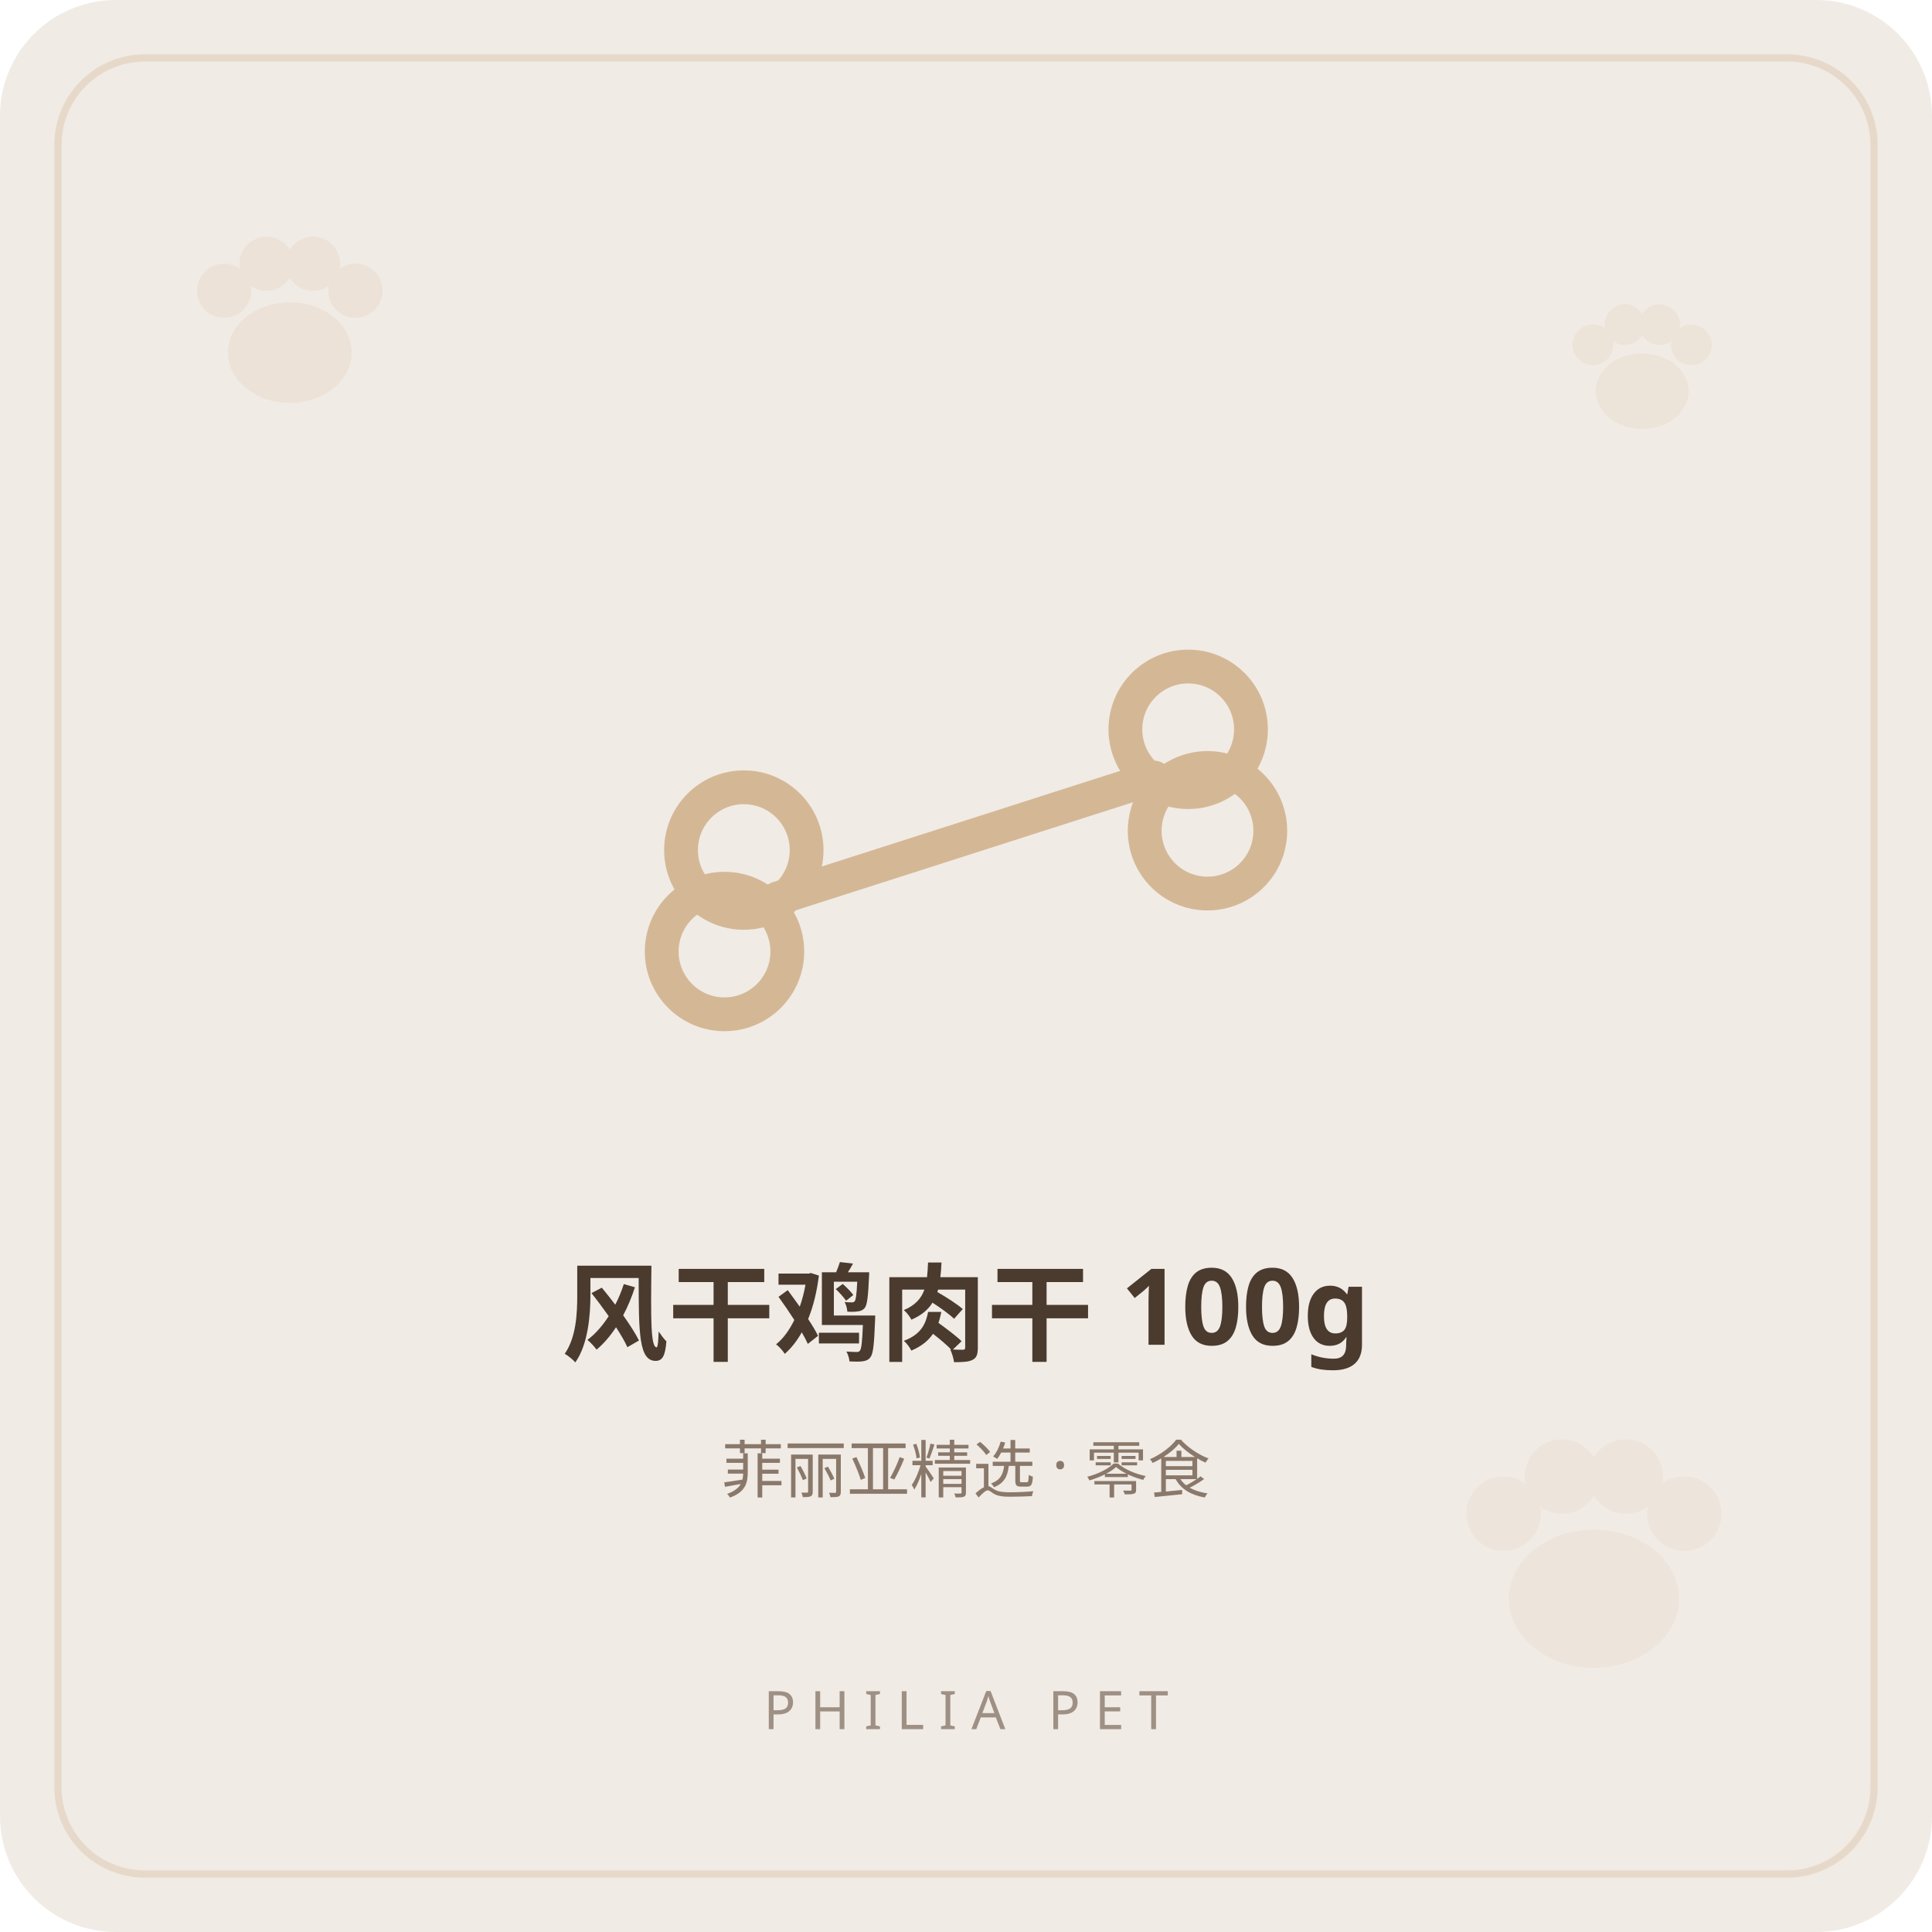
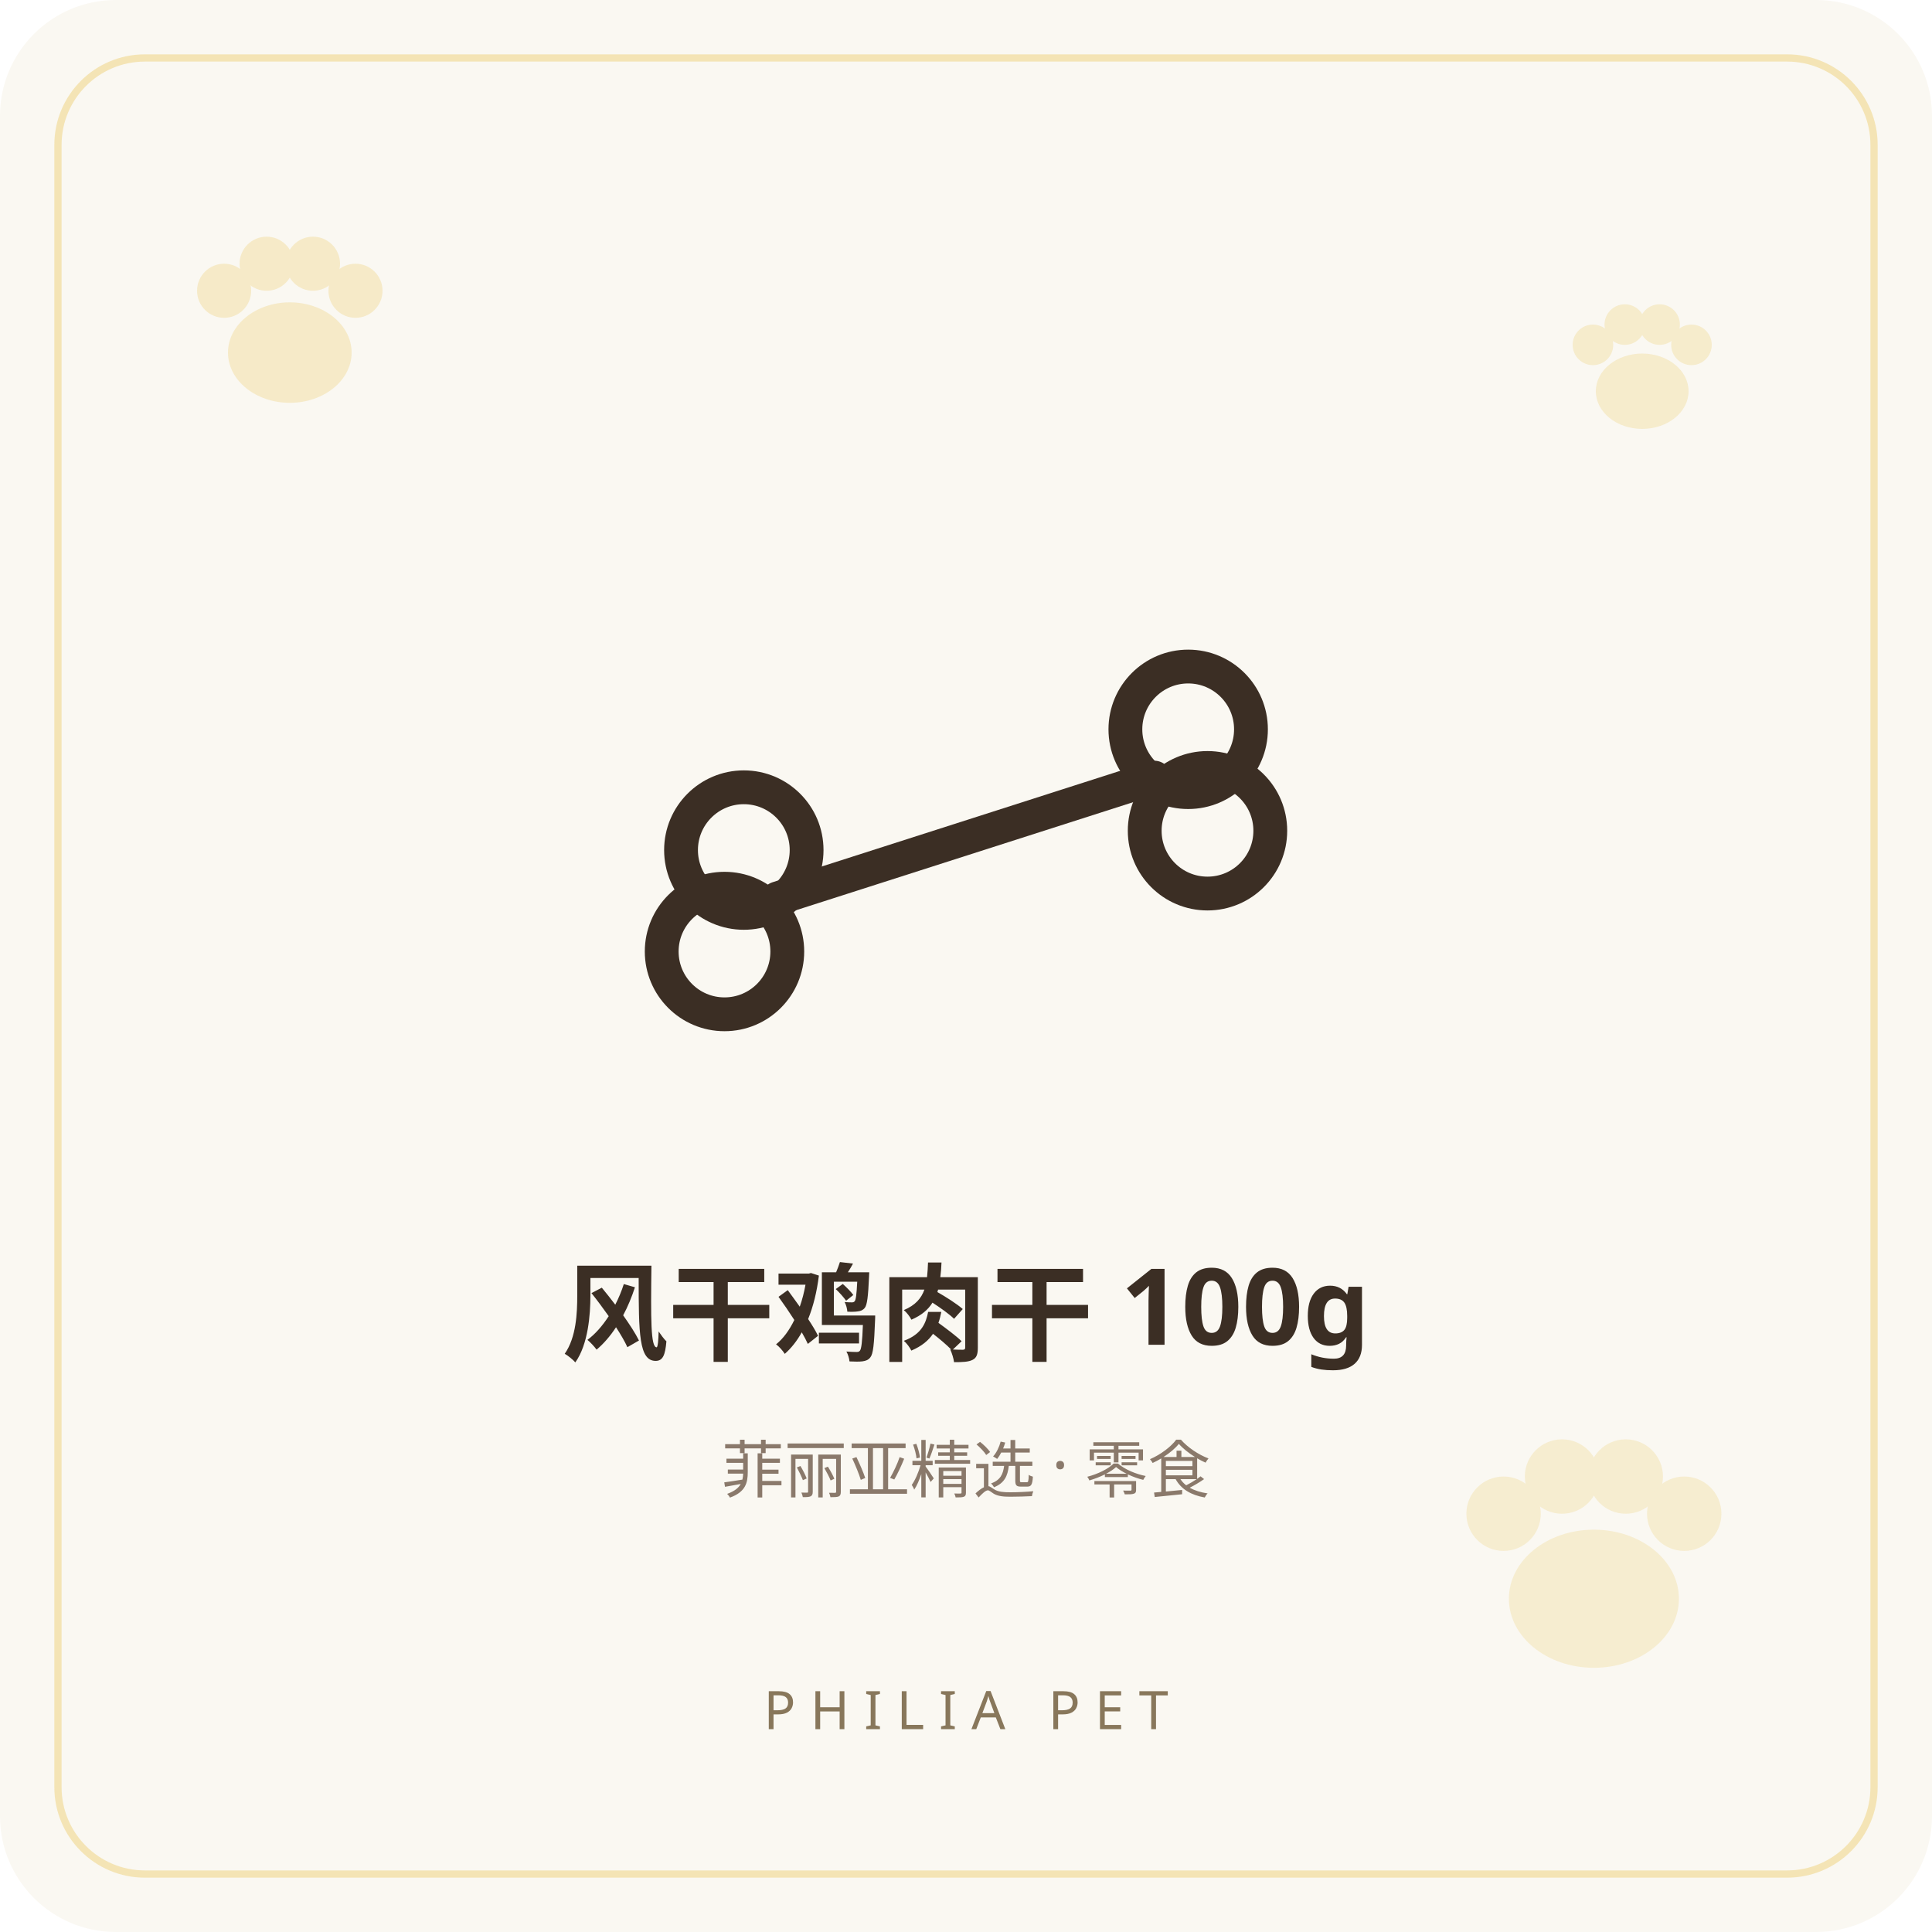
<svg xmlns="http://www.w3.org/2000/svg" width="800" height="800" viewBox="0 0 800 800">
-   <rect width="800" height="800" rx="48" fill="#F1EBE5" />
-   <rect x="24" y="24" width="752" height="752" rx="36" fill="none" stroke="#D4B896" stroke-width="3" opacity="0.35" />
-   <g transform="translate(120 130) scale(1.6)" fill="#D4B896" opacity="0.18">
+   <rect width="800" height="800" rx="48" fill="#FAF8F2" />
+   <rect x="24" y="24" width="752" height="752" rx="36" fill="none" stroke="#F2DFA6" stroke-width="3" opacity="0.8" />
+   <g transform="translate(120 130) scale(1.6)" fill="#F2DFA6" opacity="0.55">
    <ellipse cx="0" cy="10" rx="16" ry="13" />
    <circle cx="-17" cy="-6" r="7" />
    <circle cx="-6" cy="-13" r="7" />
    <circle cx="6" cy="-13" r="7" />
    <circle cx="17" cy="-6" r="7" />
  </g>
-   <g transform="translate(660 640) scale(2.2)" fill="#D4B896" opacity="0.14">
+   <g transform="translate(660 640) scale(2.2)" fill="#F2DFA6" opacity="0.45">
    <ellipse cx="0" cy="10" rx="16" ry="13" />
    <circle cx="-17" cy="-6" r="7" />
    <circle cx="-6" cy="-13" r="7" />
    <circle cx="6" cy="-13" r="7" />
    <circle cx="17" cy="-6" r="7" />
  </g>
-   <g transform="translate(680 150) scale(1.2)" fill="#D4B896" opacity="0.16">
+   <g transform="translate(680 150) scale(1.2)" fill="#F2DFA6" opacity="0.5">
    <ellipse cx="0" cy="10" rx="16" ry="13" />
    <circle cx="-17" cy="-6" r="7" />
    <circle cx="-6" cy="-13" r="7" />
    <circle cx="6" cy="-13" r="7" />
    <circle cx="17" cy="-6" r="7" />
  </g>
-   <g fill="none" stroke="#D4B896" stroke-width="14" stroke-linecap="round">
+   <g fill="none" stroke="#3B2E24" stroke-width="14" stroke-linecap="round">
    <path d="M322 372 L478 322" />
    <circle cx="308" cy="352" r="26" />
    <circle cx="300" cy="394" r="26" />
    <circle cx="492" cy="302" r="26" />
    <circle cx="500" cy="344" r="26" />
  </g>
-   <text x="400" y="560" text-anchor="middle" font-family="'PingFang SC','Microsoft YaHei',sans-serif" font-size="44" font-weight="600" fill="#4A3B2E">风干鸡肉干 100g</text>
+   <text x="400" y="560" text-anchor="middle" font-family="'PingFang SC','Microsoft YaHei',sans-serif" font-size="44" font-weight="600" fill="#3B2E24">风干鸡肉干 100g</text>
  <text x="400" y="618" text-anchor="middle" font-family="'PingFang SC','Microsoft YaHei',sans-serif" font-size="26" fill="#8A796B">菲丽亚精选 · 零食</text>
-   <text x="400" y="716" text-anchor="middle" font-family="'PingFang SC','Microsoft YaHei',sans-serif" font-size="22" letter-spacing="6" fill="#8A796B" opacity="0.8">PHILIA PET</text>
+   <text x="400" y="716" text-anchor="middle" font-family="'PingFang SC','Microsoft YaHei',sans-serif" font-size="22" letter-spacing="6" fill="#6B5636" opacity="0.8">PHILIA PET</text>
</svg>
